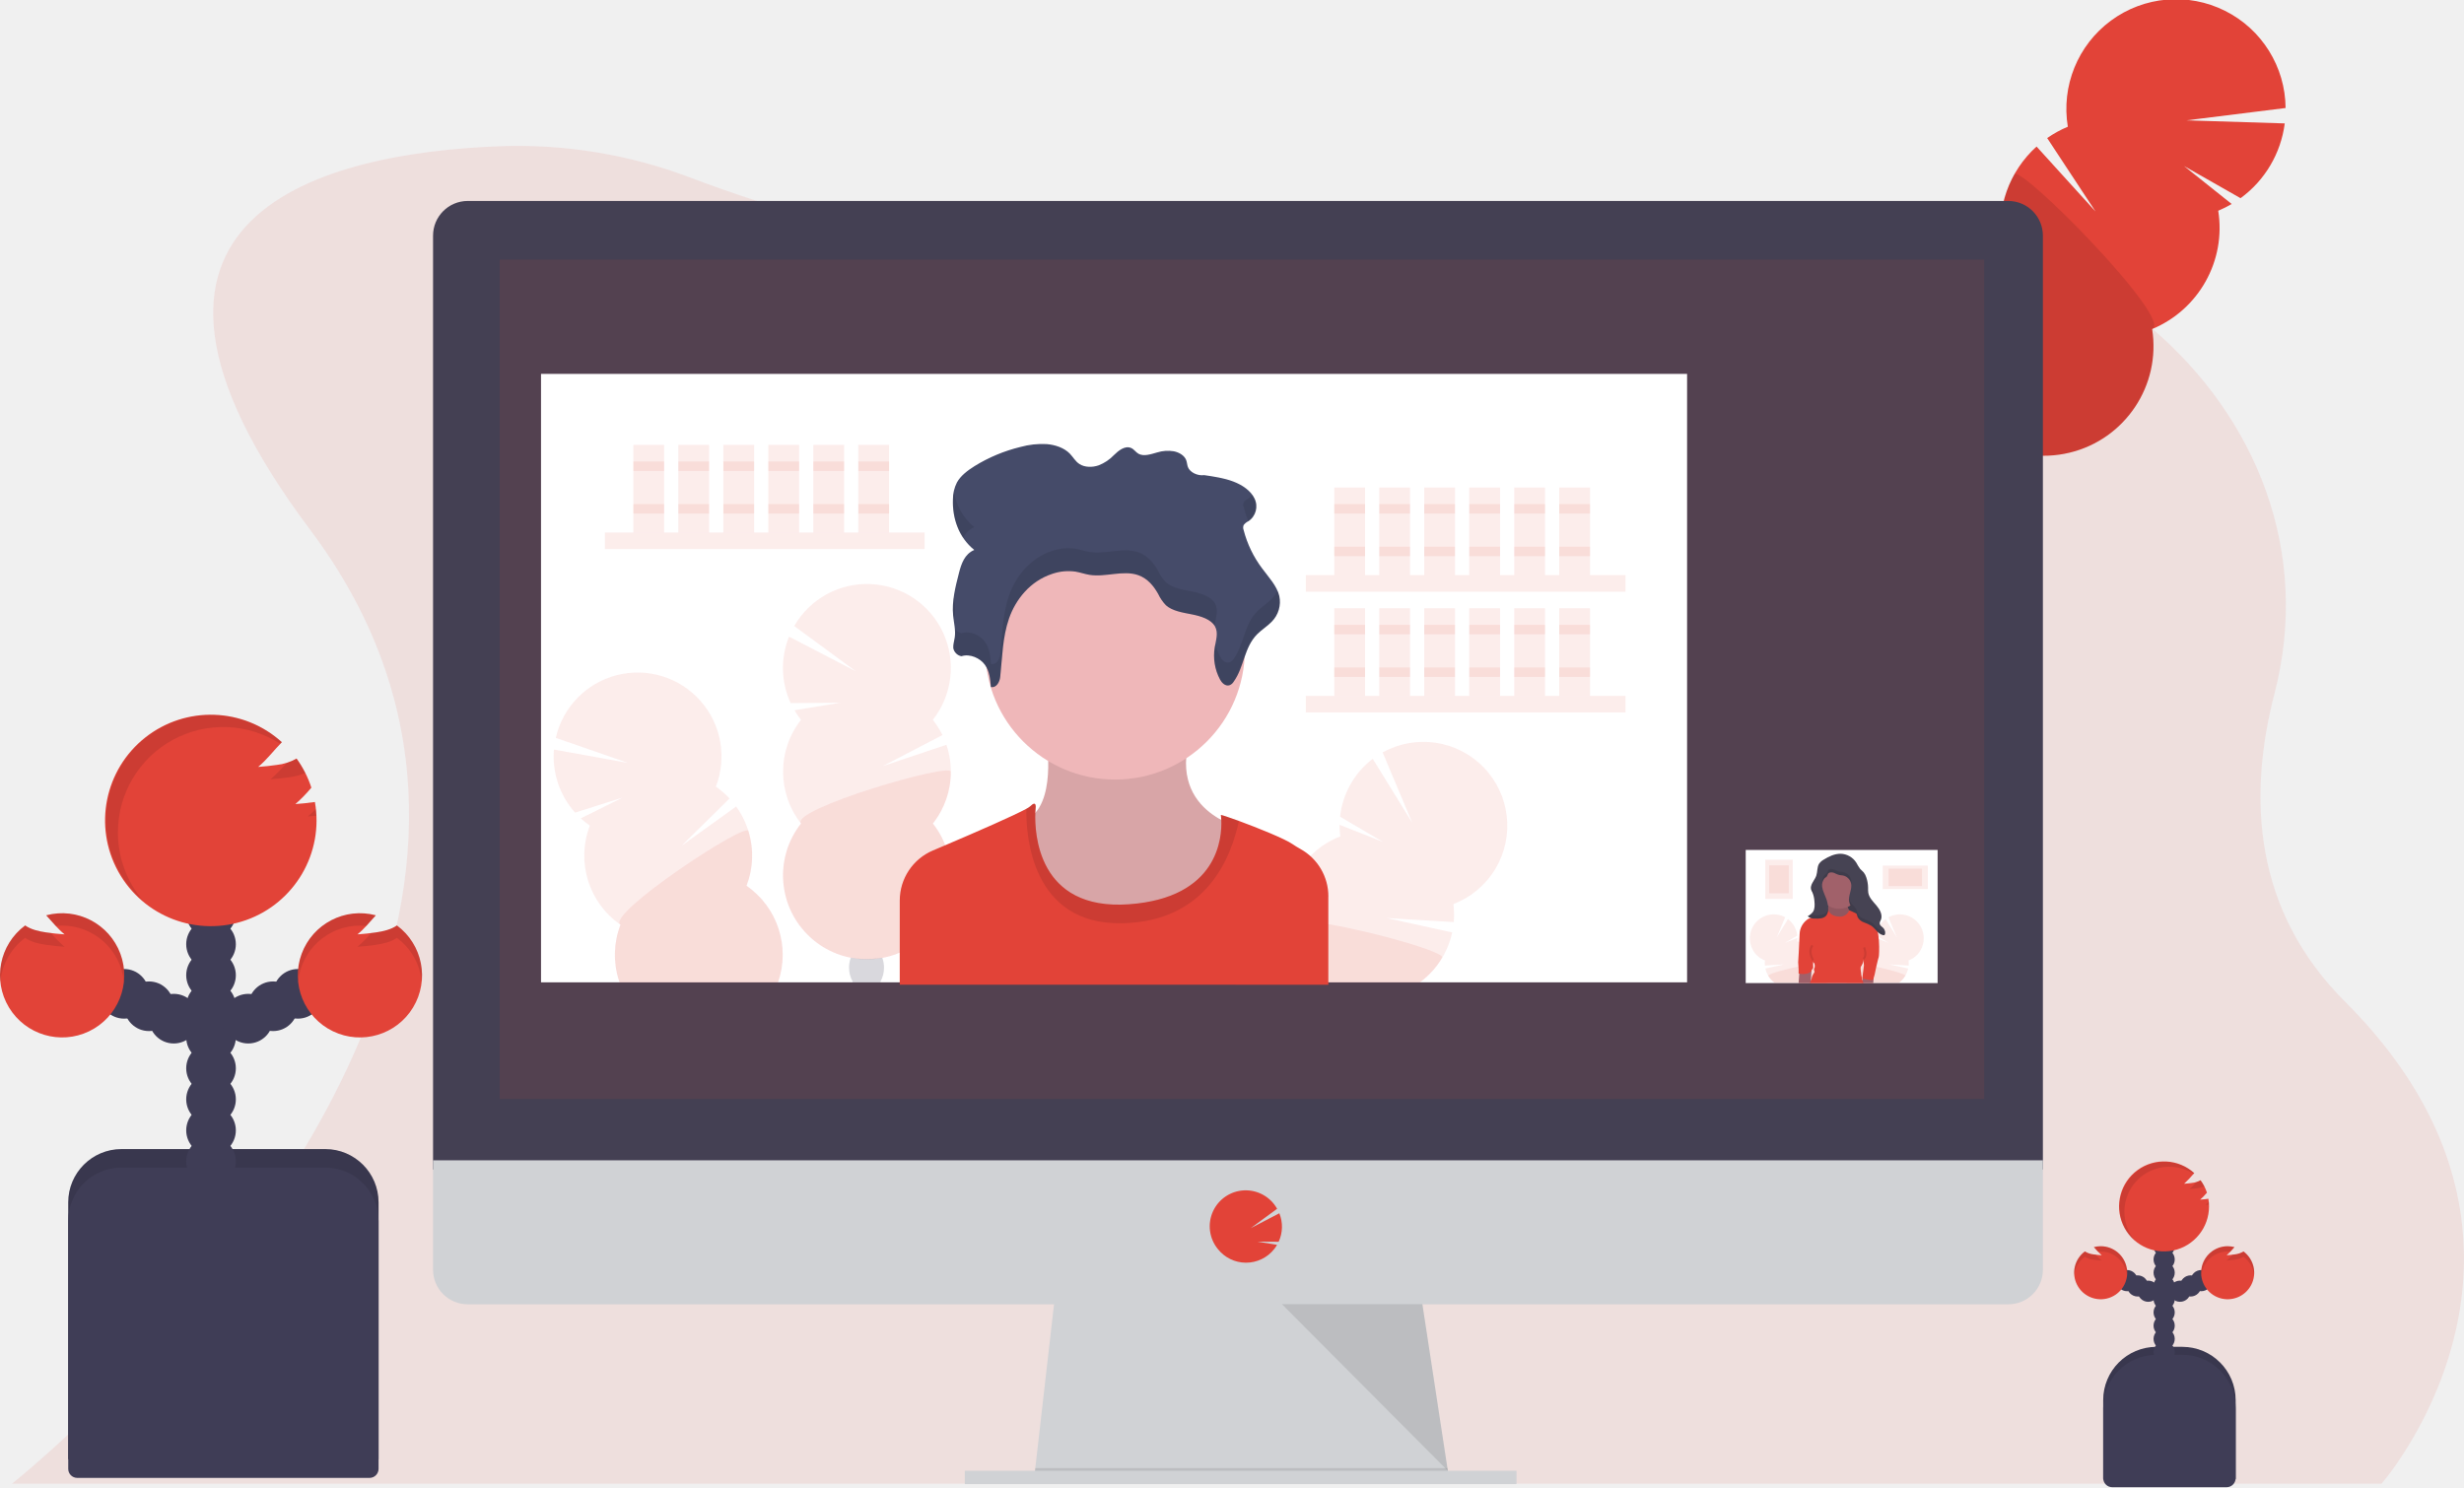
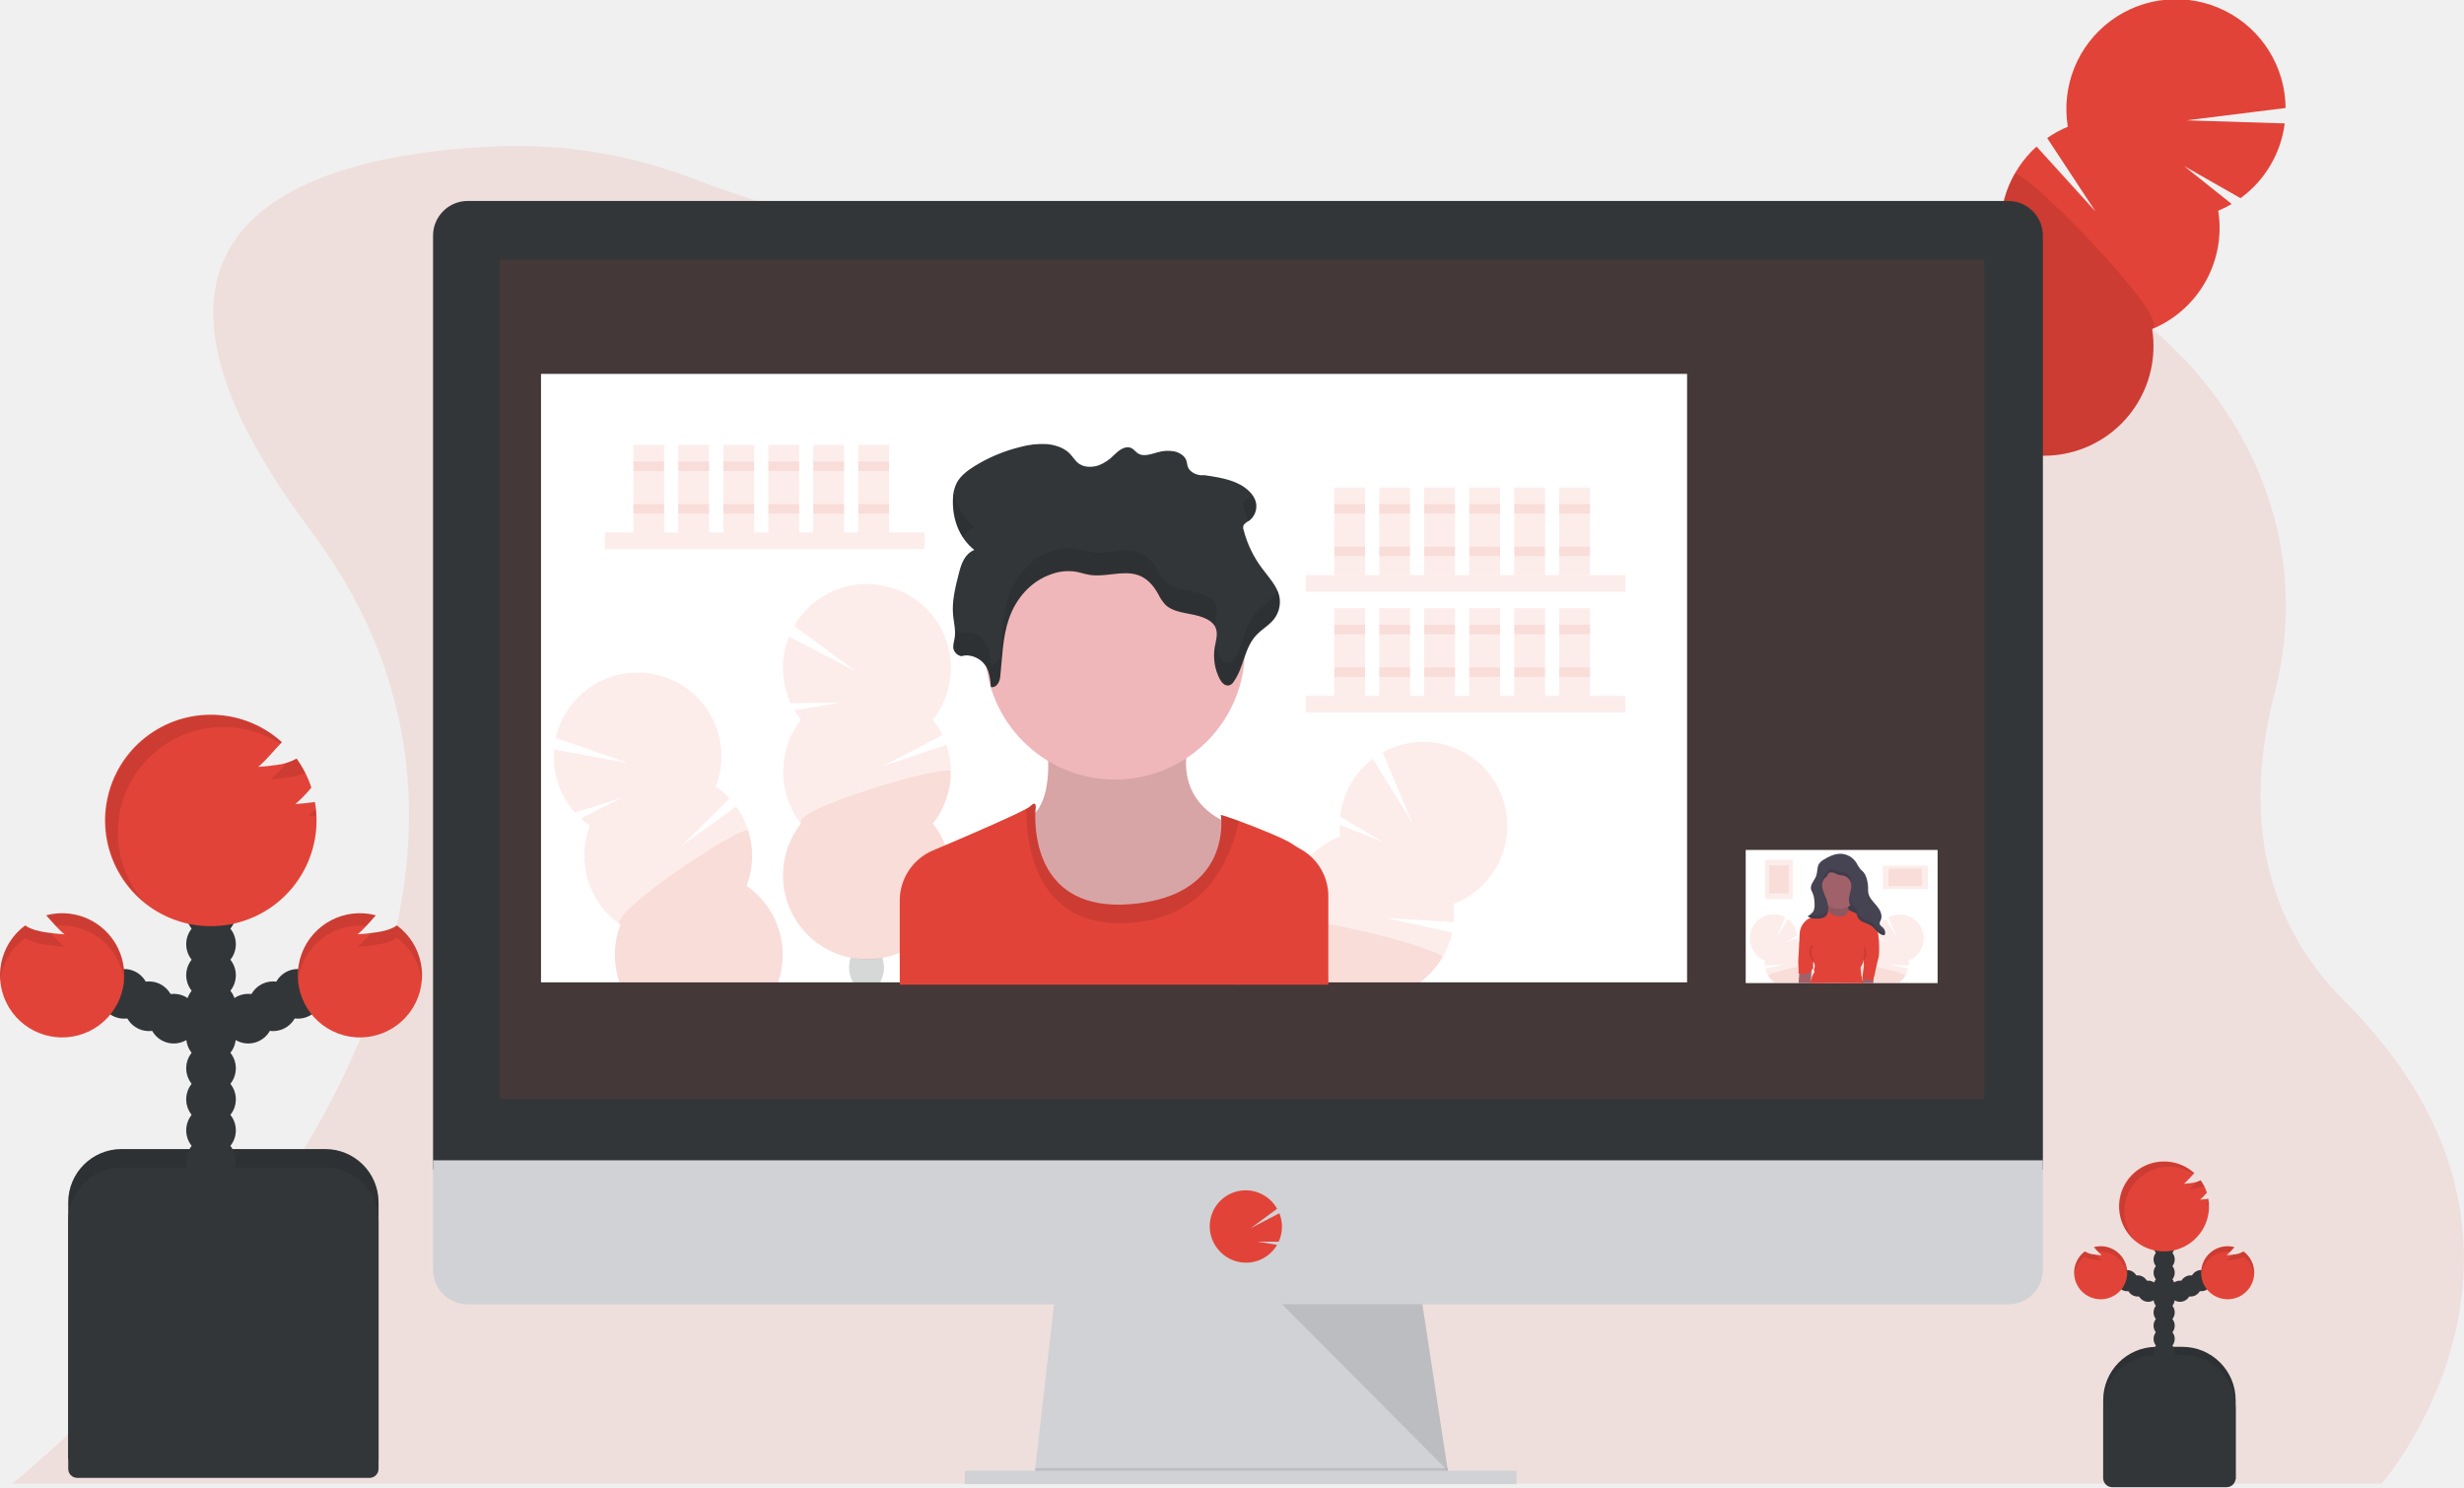
<svg xmlns="http://www.w3.org/2000/svg" id="b1cf8e01-ecef-48bb-a26b-dd36e04e5d88" data-name="Layer 1" width="1155.6" height="697.61" viewBox="0 0 1155.6 697.61">
  <path d="M1165.61,751.83a189.09,189.09,0,0,1-16.41,31.52,136.38,136.38,0,0,1-9.94,13.66l-.11.13H27.8L28,797c1-.78,6.87-5.53,16-13.66,6.55-5.84,14.77-13.42,24-22.54,75.49-74.25,220.5-250,99.73-411-112.27-149.67,8.61-176.84,88.35-180a228.25,228.25,0,0,1,89.87,14.69c36.83,14,104.16,35.47,191.88,45.3q4.32.49,8.72.94a840.2,840.2,0,0,0,139.78,2.53h0c1.37-.07,2.75-.17,4.14-.27a831.75,831.75,0,0,0,136.72-21.16c2.91-.71,5.78-1.38,8.64-2,149.63-34.62,287.57,83.37,253.09,216.72-12.76,49.31-9.52,101.89,33,144.41C1191.47,640.4,1183,708.76,1165.61,751.83Z" transform="translate(-22.2 -101.19)" fill="#e24338" opacity="0.1" />
-   <ellipse cx="919.83" cy="372.94" rx="14.05" ry="10.73" transform="translate(123.26 892.65) rotate(-60.79)" fill="#3f3d56" />
-   <ellipse cx="928.21" cy="357.95" rx="14.05" ry="10.73" transform="translate(140.63 892.29) rotate(-60.79)" fill="#3f3d56" />
-   <ellipse cx="936.59" cy="342.97" rx="14.05" ry="10.73" transform="translate(158 891.93) rotate(-60.79)" fill="#3f3d56" />
-   <ellipse cx="944.97" cy="327.98" rx="14.05" ry="10.73" transform="translate(175.37 891.56) rotate(-60.79)" fill="#3f3d56" />
-   <ellipse cx="953.34" cy="312.99" rx="14.05" ry="10.73" transform="translate(192.74 891.2) rotate(-60.79)" fill="#3f3d56" />
-   <ellipse cx="961.72" cy="298" rx="14.05" ry="10.73" transform="translate(210.12 890.84) rotate(-60.79)" fill="#3f3d56" />
-   <ellipse cx="970.1" cy="283.02" rx="14.05" ry="10.73" transform="translate(227.49 890.48) rotate(-60.79)" fill="#3f3d56" />
+   <ellipse cx="919.83" cy="372.94" rx="14.05" ry="10.73" transform="translate(123.26 892.65) rotate(-60.79)" fill="#333638" />
+   <ellipse cx="928.21" cy="357.95" rx="14.05" ry="10.73" transform="translate(140.63 892.29) rotate(-60.79)" fill="#333638" />
+   <ellipse cx="936.59" cy="342.97" rx="14.05" ry="10.73" transform="translate(158 891.93) rotate(-60.79)" fill="#333638" />
+   <ellipse cx="944.97" cy="327.98" rx="14.05" ry="10.73" transform="translate(175.37 891.56) rotate(-60.79)" fill="#333638" />
+   <ellipse cx="953.34" cy="312.99" rx="14.05" ry="10.73" transform="translate(192.74 891.2) rotate(-60.79)" fill="#333638" />
+   <ellipse cx="961.72" cy="298" rx="14.05" ry="10.73" transform="translate(210.12 890.84) rotate(-60.79)" fill="#333638" />
+   <ellipse cx="970.1" cy="283.02" rx="14.05" ry="10.73" transform="translate(227.49 890.48) rotate(-60.79)" fill="#333638" />
  <path d="M1062.5,200.06a52.4,52.4,0,0,0,6.36-3.18l-22.35-17.81L1073,194.15a51.51,51.51,0,0,0,20.73-35.07l-46.07-1.44,46.47-5.79A51.41,51.41,0,1,0,992,160.63a51.66,51.66,0,0,0-9.69,5.32L1005,200.41l-27.67-30.48A51.42,51.42,0,0,0,961,216.11a51.4,51.4,0,1,0,70.54,39.43,51.39,51.39,0,0,0,31-55.48Z" transform="translate(-22.2 -101.19)" fill="#e24338" />
  <path d="M966.86,183A51.27,51.27,0,0,0,961,216.11a51.4,51.4,0,1,0,70.54,39.43C1041.77,251.27,969.68,178,966.86,183Z" transform="translate(-22.2 -101.19)" opacity="0.1" />
-   <path d="M1011.39,631.77h12.11a25,25,0,0,1,25,25v37.11a0,0,0,0,1,0,0H986.39a0,0,0,0,1,0,0V656.77A25,25,0,0,1,1011.39,631.77Z" fill="#3f3d56" />
+   <path d="M1011.39,631.77h12.11a25,25,0,0,1,25,25v37.11a0,0,0,0,1,0,0H986.39a0,0,0,0,1,0,0V656.77A25,25,0,0,1,1011.39,631.77Z" fill="#333638" />
  <path d="M1011.39,631.77h12.11a25,25,0,0,1,25,25v37.11a0,0,0,0,1,0,0H986.39a0,0,0,0,1,0,0V656.77A25,25,0,0,1,1011.39,631.77Z" opacity="0.1" />
-   <circle cx="1014.97" cy="640.47" r="4.97" fill="#3f3d56" />
-   <circle cx="1014.97" cy="634.26" r="4.97" fill="#3f3d56" />
-   <circle cx="1014.97" cy="628.04" r="4.97" fill="#3f3d56" />
-   <circle cx="1014.97" cy="621.83" r="4.97" fill="#3f3d56" />
-   <circle cx="1014.97" cy="615.62" r="4.97" fill="#3f3d56" />
-   <circle cx="1014.97" cy="609.41" r="4.97" fill="#3f3d56" />
-   <circle cx="1014.97" cy="603.2" r="4.97" fill="#3f3d56" />
-   <circle cx="1022.42" cy="605.68" r="4.97" fill="#3f3d56" />
-   <circle cx="1027.39" cy="603.2" r="4.97" fill="#3f3d56" />
-   <circle cx="1032.36" cy="600.71" r="4.97" fill="#3f3d56" />
-   <circle cx="1014.97" cy="596.99" r="4.97" fill="#3f3d56" />
-   <circle cx="1014.97" cy="590.78" r="4.97" fill="#3f3d56" />
-   <circle cx="1014.97" cy="584.56" r="4.97" fill="#3f3d56" />
-   <circle cx="1014.97" cy="578.35" r="4.97" fill="#3f3d56" />
+   <circle cx="1014.97" cy="640.47" r="4.97" fill="#333638" />
+   <circle cx="1014.97" cy="634.26" r="4.97" fill="#333638" />
+   <circle cx="1014.97" cy="628.04" r="4.97" fill="#333638" />
+   <circle cx="1014.97" cy="621.83" r="4.97" fill="#333638" />
+   <circle cx="1014.97" cy="615.62" r="4.97" fill="#333638" />
+   <circle cx="1014.97" cy="609.41" r="4.97" fill="#333638" />
+   <circle cx="1014.97" cy="603.2" r="4.97" fill="#333638" />
+   <circle cx="1022.42" cy="605.68" r="4.97" fill="#333638" />
+   <circle cx="1027.39" cy="603.2" r="4.97" fill="#333638" />
+   <circle cx="1032.36" cy="600.71" r="4.97" fill="#333638" />
+   <circle cx="1014.97" cy="596.99" r="4.97" fill="#333638" />
+   <circle cx="1014.97" cy="590.78" r="4.97" fill="#333638" />
+   <circle cx="1014.97" cy="584.56" r="4.97" fill="#333638" />
+   <circle cx="1014.97" cy="578.35" r="4.97" fill="#333638" />
  <path d="M1057.77,663.52q-1.85.27-3.72.39a28.56,28.56,0,0,0,3.2-3.28,21,21,0,0,0-3-5.83,10.34,10.34,0,0,1-4,1.27c-1.23.18-2.47.31-3.71.39a66.41,66.41,0,0,0,4.75-5,21.1,21.1,0,1,0,6.93,15.61,20.68,20.68,0,0,0-.32-3.63Z" transform="translate(-22.2 -101.19)" fill="#e24338" />
  <path d="M1074.37,688.21a9.78,9.78,0,0,1-4.18,1.4c-1.23.18-2.47.31-3.71.39a36.4,36.4,0,0,0,3.68-3.82,12.83,12.83,0,0,0-3.18-.42,12.44,12.44,0,1,0,7.39,2.45Z" transform="translate(-22.2 -101.19)" fill="#e24338" />
-   <circle cx="1007.51" cy="605.68" r="4.97" fill="#3f3d56" />
-   <circle cx="1002.54" cy="603.2" r="4.97" fill="#3f3d56" />
-   <circle cx="997.58" cy="600.71" r="4.97" fill="#3f3d56" />
+   <circle cx="1007.51" cy="605.68" r="4.97" fill="#333638" />
+   <circle cx="1002.54" cy="603.2" r="4.97" fill="#333638" />
+   <circle cx="997.58" cy="600.71" r="4.97" fill="#333638" />
  <path d="M1000,688.21a9.78,9.78,0,0,0,4.18,1.4c1.23.18,2.47.31,3.71.39a36.4,36.4,0,0,1-3.68-3.82,12.83,12.83,0,0,1,3.18-.42,12.44,12.44,0,1,1-7.39,2.45Z" transform="translate(-22.2 -101.19)" fill="#e24338" />
-   <path d="M1011.39,635.5h12.11a25,25,0,0,1,25,25v32.87a4.24,4.24,0,0,1-4.24,4.24H990.63a4.24,4.24,0,0,1-4.24-4.24V660.5A25,25,0,0,1,1011.39,635.5Z" fill="#3f3d56" />
+   <path d="M1011.39,635.5h12.11a25,25,0,0,1,25,25v32.87a4.24,4.24,0,0,1-4.24,4.24H990.63a4.24,4.24,0,0,1-4.24-4.24V660.5A25,25,0,0,1,1011.39,635.5Z" fill="#333638" />
  <g opacity="0.1">
    <path d="M1058.15,664.88a16.19,16.19,0,0,1-1.61,1.52c.57,0,1.14-.09,1.7-.15C1058.22,665.79,1058.2,665.33,1058.15,664.88Z" transform="translate(-22.2 -101.19)" />
    <path d="M1049.09,658.94c1.24-.08,2.48-.21,3.71-.39a11.64,11.64,0,0,0,3.23-.88,22.6,22.6,0,0,0-1.74-2.87,7.52,7.52,0,0,1-2,.85A29.59,29.59,0,0,1,1049.09,658.94Z" transform="translate(-22.2 -101.19)" />
    <path d="M1018.53,669.61a21.08,21.08,0,0,1,32.5-17.76l.32-.34a21.1,21.1,0,1,0-27.82,31.73A21,21,0,0,1,1018.53,669.61Z" transform="translate(-22.2 -101.19)" />
  </g>
  <g opacity="0.1">
    <path d="M1066.48,692.49c1.24-.09,2.48-.22,3.71-.4a9.77,9.77,0,0,0,4.18-1.39,12.39,12.39,0,0,1,5,8.8,11.55,11.55,0,0,0,.07-1.32,12.39,12.39,0,0,0-5-10,9.78,9.78,0,0,1-4.18,1.4l-1,.12A24.61,24.61,0,0,1,1066.48,692.49Z" transform="translate(-22.2 -101.19)" />
    <path d="M1067,688.24c.42,0,.83,0,1.24.09.65-.69,1.29-1.43,1.94-2.15a12.83,12.83,0,0,0-3.18-.42,12.42,12.42,0,0,0-12.42,12.42c0,.42,0,.84.06,1.24A12.43,12.43,0,0,1,1067,688.24Z" transform="translate(-22.2 -101.19)" />
  </g>
  <g opacity="0.1">
    <path d="M1007.85,692.49c-1.24-.09-2.48-.22-3.71-.4a9.77,9.77,0,0,1-4.18-1.39,12.39,12.39,0,0,0-5,8.8,11.55,11.55,0,0,1-.07-1.32,12.39,12.39,0,0,1,5-10,9.78,9.78,0,0,0,4.18,1.4l1,.12A25.5,25.5,0,0,0,1007.85,692.49Z" transform="translate(-22.2 -101.19)" />
    <path d="M1007.35,688.24c-.42,0-.83,0-1.24.09-.65-.69-1.29-1.43-1.94-2.15a12.83,12.83,0,0,1,3.18-.42,12.42,12.42,0,0,1,12.42,12.42c0,.42,0,.84-.06,1.24A12.43,12.43,0,0,0,1007.35,688.24Z" transform="translate(-22.2 -101.19)" />
  </g>
-   <path d="M57,539h95.54a25,25,0,0,1,25,25V684.49a0,0,0,0,1,0,0H32a0,0,0,0,1,0,0V564a25,25,0,0,1,25-25Z" fill="#3f3d56" />
+   <path d="M57,539h95.54a25,25,0,0,1,25,25V684.49a0,0,0,0,1,0,0H32a0,0,0,0,1,0,0V564a25,25,0,0,1,25-25Z" fill="#333638" />
  <path d="M57,539h95.54a25,25,0,0,1,25,25V684.49a0,0,0,0,1,0,0H32a0,0,0,0,1,0,0V564a25,25,0,0,1,25-25Z" opacity="0.1" />
-   <circle cx="98.97" cy="559.33" r="11.64" fill="#3f3d56" />
-   <circle cx="98.97" cy="544.78" r="11.64" fill="#3f3d56" />
-   <circle cx="98.97" cy="530.22" r="11.64" fill="#3f3d56" />
-   <circle cx="98.97" cy="515.67" r="11.64" fill="#3f3d56" />
-   <circle cx="98.97" cy="501.11" r="11.64" fill="#3f3d56" />
-   <circle cx="98.97" cy="486.56" r="11.64" fill="#3f3d56" />
-   <circle cx="98.97" cy="472.01" r="11.64" fill="#3f3d56" />
-   <circle cx="116.43" cy="477.83" r="11.64" fill="#3f3d56" />
-   <circle cx="128.07" cy="472.01" r="11.64" fill="#3f3d56" />
-   <circle cx="139.72" cy="466.18" r="11.64" fill="#3f3d56" />
-   <circle cx="98.97" cy="457.45" r="11.64" fill="#3f3d56" />
-   <circle cx="98.97" cy="442.9" r="11.64" fill="#3f3d56" />
-   <circle cx="98.97" cy="428.34" r="11.64" fill="#3f3d56" />
-   <circle cx="98.97" cy="413.79" r="11.64" fill="#3f3d56" />
+   <circle cx="98.97" cy="559.33" r="11.64" fill="#333638" />
+   <circle cx="98.97" cy="544.78" r="11.64" fill="#333638" />
+   <circle cx="98.97" cy="530.22" r="11.64" fill="#333638" />
+   <circle cx="98.97" cy="515.67" r="11.64" fill="#333638" />
+   <circle cx="98.97" cy="501.11" r="11.64" fill="#333638" />
+   <circle cx="98.97" cy="486.56" r="11.64" fill="#333638" />
+   <circle cx="98.97" cy="472.01" r="11.64" fill="#333638" />
+   <circle cx="116.43" cy="477.83" r="11.64" fill="#333638" />
+   <circle cx="128.07" cy="472.01" r="11.64" fill="#333638" />
+   <circle cx="139.72" cy="466.18" r="11.64" fill="#333638" />
+   <circle cx="98.97" cy="457.45" r="11.64" fill="#333638" />
+   <circle cx="98.97" cy="442.9" r="11.64" fill="#333638" />
+   <circle cx="98.97" cy="428.34" r="11.64" fill="#333638" />
+   <circle cx="98.97" cy="413.79" r="11.64" fill="#333638" />
  <path d="M169.44,477.43q-4.33.63-8.7.92a67.77,67.77,0,0,0,7.49-7.69A49.35,49.35,0,0,0,161.29,457a23.74,23.74,0,0,1-9.32,3c-2.88.42-5.79.73-8.7.93,3.83-3.1,7.38-7.79,11.13-11.6a49.59,49.59,0,1,0,15.49,28.06Z" transform="translate(-22.2 -101.19)" fill="#e24338" />
  <path d="M208.34,535.29c-2.74,1.93-6.38,2.76-9.79,3.26-2.89.43-5.79.73-8.7.93,3-2.41,5.76-5.77,8.62-8.94a29.13,29.13,0,1,0,9.87,4.75Z" transform="translate(-22.2 -101.19)" fill="#e24338" />
-   <circle cx="81.5" cy="477.83" r="11.64" fill="#3f3d56" />
-   <circle cx="69.86" cy="472.01" r="11.64" fill="#3f3d56" />
-   <circle cx="58.22" cy="466.18" r="11.64" fill="#3f3d56" />
+   <circle cx="81.5" cy="477.83" r="11.64" fill="#333638" />
+   <circle cx="69.86" cy="472.01" r="11.64" fill="#333638" />
+   <circle cx="58.22" cy="466.18" r="11.64" fill="#333638" />
  <path d="M34,535.29c2.74,1.93,6.38,2.76,9.8,3.26,2.88.43,5.78.73,8.69.93-3-2.41-5.76-5.77-8.62-8.94A29.13,29.13,0,1,1,34,535.29Z" transform="translate(-22.2 -101.19)" fill="#e24338" />
-   <path d="M57,547.69h95.54a25,25,0,0,1,25,25V689a4.24,4.24,0,0,1-4.24,4.24H36.26A4.24,4.24,0,0,1,32,689V572.69a25,25,0,0,1,25-25Z" fill="#3f3d56" />
+   <path d="M57,547.69h95.54a25,25,0,0,1,25,25V689a4.24,4.24,0,0,1-4.24,4.24H36.26A4.24,4.24,0,0,1,32,689V572.69a25,25,0,0,1,25-25Z" fill="#333638" />
  <g opacity="0.1">
    <path d="M170.32,480.61a37.62,37.62,0,0,1-3.76,3.56c1.33-.09,2.67-.21,4-.34C170.51,482.75,170.44,481.67,170.32,480.61Z" transform="translate(-22.2 -101.19)" />
    <path d="M149.1,466.71c2.91-.2,5.81-.5,8.69-.93a27.71,27.71,0,0,0,7.58-2,50.55,50.55,0,0,0-4.08-6.74,17.18,17.18,0,0,1-4.66,2A69.21,69.21,0,0,1,149.1,466.71Z" transform="translate(-22.2 -101.19)" />
    <path d="M77.5,491.7a49.39,49.39,0,0,1,76.15-41.61c.25-.26.5-.55.75-.8a49.44,49.44,0,1,0-65.17,74.35A49.21,49.21,0,0,1,77.5,491.7Z" transform="translate(-22.2 -101.19)" />
  </g>
  <g opacity="0.1">
    <path d="M189.85,545.3q4.36-.28,8.7-.93c3.41-.49,7-1.32,9.79-3.26A29.06,29.06,0,0,1,220,561.72c.1-1,.16-2,.16-3.07a29,29,0,0,0-11.79-23.36c-2.74,1.93-6.38,2.76-9.79,3.26-.77.11-1.53.2-2.29.29A57.62,57.62,0,0,1,189.85,545.3Z" transform="translate(-22.2 -101.19)" />
    <path d="M191,535.36a28.06,28.06,0,0,1,2.92.2c1.52-1.62,3-3.34,4.53-5a29,29,0,0,0-36.55,28.11c0,1,.05,2,.14,2.91A29.11,29.11,0,0,1,191,535.36Z" transform="translate(-22.2 -101.19)" />
  </g>
  <g opacity="0.1">
    <path d="M52.48,545.3q-4.36-.28-8.69-.93c-3.42-.49-7.06-1.32-9.8-3.26a29.06,29.06,0,0,0-11.63,20.61c-.1-1-.16-2-.16-3.07A29,29,0,0,1,34,535.29c2.74,1.93,6.38,2.76,9.8,3.26.76.11,1.52.2,2.28.29A58.48,58.48,0,0,0,52.48,545.3Z" transform="translate(-22.2 -101.19)" />
    <path d="M51.31,535.36a28.06,28.06,0,0,0-2.92.2c-1.52-1.62-3-3.34-4.53-5a29,29,0,0,1,36.55,28.11c0,1,0,2-.14,2.91A29.11,29.11,0,0,0,51.31,535.36Z" transform="translate(-22.2 -101.19)" />
  </g>
  <polygon points="679.98 696.14 484.98 693.64 485.55 688.64 494.98 606.14 666.23 606.14 678.83 688.64 679.79 694.89 679.98 696.14" fill="#d0d2d5" />
  <polygon points="679.79 694.89 582.48 694.89 484.98 693.64 485.55 688.64 678.83 688.64 679.79 694.89" opacity="0.1" />
  <rect x="452.48" y="689.89" width="258.75" height="6.25" fill="#d0d2d5" />
-   <path d="M980.3,211.81a16.28,16.28,0,0,0-16.19-16.36H241.5a16.28,16.28,0,0,0-16.2,16.36v438h755Z" transform="translate(-22.2 -101.19)" fill="#444053" />
+   <path d="M980.3,211.81a16.28,16.28,0,0,0-16.19-16.36H241.5a16.28,16.28,0,0,0-16.2,16.36v438h755Z" transform="translate(-22.2 -101.19)" fill="#333638" />
  <path d="M225.3,645.45v51.31A16.19,16.19,0,0,0,241.5,713H964.11a16.19,16.19,0,0,0,16.19-16.19V645.45Z" transform="translate(-22.2 -101.19)" fill="#d0d2d5" />
  <rect x="234.35" y="121.76" width="696.25" height="393.75" fill="#e24338" opacity="0.1" />
  <path d="M606.55,693.49a16.89,16.89,0,0,0,13.28-6.44v0a18.18,18.18,0,0,0,1.31-1.93l-9.26-1.52,10,.07a16.83,16.83,0,0,0,.32-13.37l-13.43,7,12.39-9.1A16.87,16.87,0,1,0,593.29,687v0A16.87,16.87,0,0,0,606.55,693.49Z" transform="translate(-22.2 -101.19)" fill="#e24338" />
  <polygon points="601.23 611.76 679.02 689.89 667.09 611.76 601.23 611.76" opacity="0.1" />
  <rect x="253.73" y="175.38" width="537.5" height="285.41" fill="#fff" />
  <rect x="283.71" y="249.78" width="149.92" height="7.77" fill="#e24338" opacity="0.1" />
  <rect x="297.04" y="208.69" width="14.44" height="41.09" fill="#e24338" opacity="0.1" />
  <rect x="318.14" y="208.69" width="14.44" height="41.09" fill="#e24338" opacity="0.1" />
  <rect x="339.24" y="208.69" width="14.44" height="41.09" fill="#e24338" opacity="0.1" />
  <rect x="360.34" y="208.69" width="14.44" height="41.09" fill="#e24338" opacity="0.1" />
  <rect x="381.44" y="208.69" width="14.44" height="41.09" fill="#e24338" opacity="0.1" />
  <rect x="402.54" y="208.69" width="14.44" height="41.09" fill="#e24338" opacity="0.1" />
  <rect x="297.04" y="216.47" width="14.44" height="4.44" fill="#e24338" opacity="0.1" />
  <rect x="318.14" y="216.47" width="14.44" height="4.44" fill="#e24338" opacity="0.1" />
  <rect x="339.24" y="216.47" width="14.44" height="4.44" fill="#e24338" opacity="0.1" />
  <rect x="360.34" y="216.47" width="14.44" height="4.44" fill="#e24338" opacity="0.1" />
  <rect x="381.44" y="216.47" width="14.44" height="4.44" fill="#e24338" opacity="0.1" />
  <rect x="402.54" y="216.47" width="14.44" height="4.44" fill="#e24338" opacity="0.1" />
  <rect x="297.04" y="236.46" width="14.44" height="4.44" fill="#e24338" opacity="0.1" />
  <rect x="318.14" y="236.46" width="14.44" height="4.44" fill="#e24338" opacity="0.1" />
  <rect x="339.24" y="236.46" width="14.44" height="4.44" fill="#e24338" opacity="0.1" />
  <rect x="360.34" y="236.46" width="14.44" height="4.44" fill="#e24338" opacity="0.1" />
  <rect x="381.44" y="236.46" width="14.44" height="4.44" fill="#e24338" opacity="0.1" />
  <rect x="402.54" y="236.46" width="14.44" height="4.44" fill="#e24338" opacity="0.1" />
  <rect x="612.43" y="269.77" width="149.92" height="7.77" fill="#e24338" opacity="0.1" />
  <rect x="625.76" y="228.68" width="14.44" height="41.09" fill="#e24338" opacity="0.1" />
  <rect x="646.86" y="228.68" width="14.44" height="41.09" fill="#e24338" opacity="0.1" />
  <rect x="667.96" y="228.68" width="14.44" height="41.09" fill="#e24338" opacity="0.1" />
  <rect x="689.06" y="228.68" width="14.44" height="41.09" fill="#e24338" opacity="0.1" />
  <rect x="710.16" y="228.68" width="14.44" height="41.09" fill="#e24338" opacity="0.1" />
  <rect x="731.26" y="228.68" width="14.44" height="41.09" fill="#e24338" opacity="0.1" />
  <rect x="625.76" y="236.46" width="14.44" height="4.44" fill="#e24338" opacity="0.1" />
  <rect x="646.86" y="236.46" width="14.44" height="4.44" fill="#e24338" opacity="0.1" />
  <rect x="667.96" y="236.46" width="14.44" height="4.44" fill="#e24338" opacity="0.1" />
  <rect x="689.06" y="236.46" width="14.44" height="4.44" fill="#e24338" opacity="0.1" />
  <rect x="710.16" y="236.46" width="14.44" height="4.44" fill="#e24338" opacity="0.1" />
  <rect x="731.26" y="236.46" width="14.44" height="4.44" fill="#e24338" opacity="0.1" />
  <rect x="625.76" y="256.45" width="14.44" height="4.44" fill="#e24338" opacity="0.1" />
  <rect x="646.86" y="256.45" width="14.44" height="4.44" fill="#e24338" opacity="0.1" />
  <rect x="667.96" y="256.45" width="14.44" height="4.44" fill="#e24338" opacity="0.1" />
  <rect x="689.06" y="256.45" width="14.44" height="4.44" fill="#e24338" opacity="0.1" />
  <rect x="710.16" y="256.45" width="14.44" height="4.44" fill="#e24338" opacity="0.1" />
  <rect x="731.26" y="256.45" width="14.44" height="4.44" fill="#e24338" opacity="0.1" />
  <rect x="612.43" y="326.41" width="149.92" height="7.77" fill="#e24338" opacity="0.1" />
  <rect x="625.76" y="285.32" width="14.44" height="41.09" fill="#e24338" opacity="0.1" />
  <rect x="646.86" y="285.32" width="14.44" height="41.09" fill="#e24338" opacity="0.1" />
  <rect x="667.96" y="285.32" width="14.44" height="41.09" fill="#e24338" opacity="0.1" />
  <rect x="689.06" y="285.32" width="14.44" height="41.09" fill="#e24338" opacity="0.1" />
  <rect x="710.16" y="285.32" width="14.44" height="41.09" fill="#e24338" opacity="0.1" />
  <rect x="731.26" y="285.32" width="14.44" height="41.09" fill="#e24338" opacity="0.1" />
  <rect x="625.76" y="293.09" width="14.44" height="4.44" fill="#e24338" opacity="0.1" />
  <rect x="646.86" y="293.09" width="14.44" height="4.44" fill="#e24338" opacity="0.1" />
  <rect x="667.96" y="293.09" width="14.44" height="4.44" fill="#e24338" opacity="0.1" />
  <rect x="689.06" y="293.09" width="14.44" height="4.44" fill="#e24338" opacity="0.1" />
  <rect x="710.16" y="293.09" width="14.44" height="4.44" fill="#e24338" opacity="0.1" />
  <rect x="731.26" y="293.09" width="14.44" height="4.44" fill="#e24338" opacity="0.1" />
  <rect x="625.76" y="313.08" width="14.44" height="4.44" fill="#e24338" opacity="0.1" />
  <rect x="646.86" y="313.08" width="14.44" height="4.44" fill="#e24338" opacity="0.1" />
  <rect x="667.96" y="313.08" width="14.44" height="4.44" fill="#e24338" opacity="0.1" />
  <rect x="689.06" y="313.08" width="14.44" height="4.44" fill="#e24338" opacity="0.1" />
  <rect x="710.16" y="313.08" width="14.44" height="4.44" fill="#e24338" opacity="0.1" />
  <rect x="731.26" y="313.08" width="14.44" height="4.44" fill="#e24338" opacity="0.1" />
  <path d="M397.86,438.85a39.57,39.57,0,0,1-3.06-4.5l21.59-3.54L393,431a39.43,39.43,0,0,1-.75-31.18l31.32,16.25-28.88-21.23a39.35,39.35,0,1,1,65,44A39.33,39.33,0,0,1,464.2,446l-28,14.55,29.87-10a39.33,39.33,0,0,1-6.34,36.94,39.35,39.35,0,1,1-61.85,0,39.35,39.35,0,0,1,0-48.65Z" transform="translate(-22.2 -101.19)" fill="#e24338" opacity="0.1" />
  <path d="M468.13,463.18a39.18,39.18,0,0,1-8.42,24.32,39.35,39.35,0,1,1-61.85,0C392.59,480.81,468.13,458.76,468.13,463.18Z" transform="translate(-22.2 -101.19)" fill="#e24338" opacity="0.1" />
-   <path d="M435.1,561.65c.07.11.12.22.19.33H421.93c.07-.11.12-.22.19-.33a13,13,0,0,1-1.72-6.58,13.55,13.55,0,0,1,.81-4.63s0,0,0,0c.74.12,1.66.25,2.72.36a46.86,46.86,0,0,0,9.32,0c.88-.09,1.81-.22,2.75-.36a.64.64,0,0,1,0,.07,13.34,13.34,0,0,1,.79,4.56A13,13,0,0,1,435.1,561.65Z" transform="translate(-22.2 -101.19)" fill="#3f3d56" opacity="0.2" />
+   <path d="M435.1,561.65c.07.11.12.22.19.33H421.93c.07-.11.12-.22.19-.33a13,13,0,0,1-1.72-6.58,13.55,13.55,0,0,1,.81-4.63s0,0,0,0c.74.12,1.66.25,2.72.36a46.86,46.86,0,0,0,9.32,0c.88-.09,1.81-.22,2.75-.36a.64.64,0,0,1,0,.07,13.34,13.34,0,0,1,.79,4.56A13,13,0,0,1,435.1,561.65Z" transform="translate(-22.2 -101.19)" fill="#333638" opacity="0.2" />
  <path d="M387.09,562h-74.3c-.17-.43-.32-.88-.45-1.32a39.11,39.11,0,0,1,.87-25.72,39.34,39.34,0,0,1-14.36-46.49,40.69,40.69,0,0,1-4.26-3.4l19.58-9.76-22.25,7.06A39.39,39.39,0,0,1,282,452.79l34.72,6.27L282.86,447.3a39.35,39.35,0,1,1,75.08,22.89,40.09,40.09,0,0,1,6.41,5.53L341.87,497.9l25.59-18.4a39.36,39.36,0,0,1,4.84,37.18A39.36,39.36,0,0,1,387.09,562Z" transform="translate(-22.2 -101.19)" fill="#e24338" opacity="0.1" />
  <path d="M387.09,562h-74.3c-.17-.43-.32-.88-.45-1.32a39.11,39.11,0,0,1,.87-25.72c-7-4.85,58.66-48.21,60-44a39.27,39.27,0,0,1-.87,25.73A39.36,39.36,0,0,1,387.09,562Z" transform="translate(-22.2 -101.19)" fill="#e24338" opacity="0.1" />
  <path d="M723.54,508.69a39.16,39.16,0,0,1-19.7,16.56,40.6,40.6,0,0,1,.17,8.47l-31.52-1.89,30.78,6.73A39.44,39.44,0,0,1,688.08,562h-42.9v1.11H601.51c.09-.38.18-.75.28-1.11a39.49,39.49,0,0,1,24-26.71,39.38,39.38,0,0,1,25-41.76,39.39,39.39,0,0,1-.33-5.43l20.35,8-20.12-11.82A39.44,39.44,0,0,1,666,457.14l18.54,30-13.89-33a39.34,39.34,0,0,1,52.88,54.58Z" transform="translate(-22.2 -101.19)" fill="#e24338" opacity="0.1" />
  <path d="M698.57,550.45A38.79,38.79,0,0,1,688.08,562h-42.9v1.11H601.51c.09-.38.18-.75.28-1.11a39.49,39.49,0,0,1,24-26.71c-.37-2.87,8.11-2.48,19.4-.58C667.26,538.41,700.07,547.94,698.57,550.45Z" transform="translate(-22.2 -101.19)" fill="#e24338" opacity="0.1" />
  <path d="M512.65,445.46S518,474.63,506,484.14s10.14,66.58,46.92,59.93,51.68-54.54,51.68-54.54-36.78-7.6-23.15-46.28Z" transform="translate(-22.2 -101.19)" fill="#efb7b9" />
  <path d="M512.65,445.46S518,474.63,506,484.14s10.14,66.58,46.92,59.93,51.68-54.54,51.68-54.54-36.78-7.6-23.15-46.28Z" transform="translate(-22.2 -101.19)" opacity="0.1" />
  <circle cx="522.95" cy="304.8" r="60.87" fill="#efb7b9" />
  <path d="M645.18,521.71v41.38h-201V523.6a25.51,25.51,0,0,1,15.56-23.48l5.77-2.45c14.58-6.21,32.29-13.92,38.08-17.13a9.53,9.53,0,0,0,1.78-1.15c3.17-3.17,2.54.95,2.54.95s-.09.78-.15,2.14c-.34,9.31,1,45.93,43.9,42.88,41.86-3,43.7-31.24,43.32-39.55a20.67,20.67,0,0,0-.2-2.3c0-.22,3.6,1,8.48,2.76,8.77,3.23,21.66,8.43,25.13,10.88,1.08.75,2.39,1.55,3.81,2.34a25.36,25.36,0,0,1,13,22.22Z" transform="translate(-22.2 -101.19)" fill="#e24338" />
  <path d="M603.25,486.27c-3.54,16.42-14.66,47.18-54.77,48-42.71.84-45.17-41.64-44.91-53.69a9.25,9.25,0,0,0,1.79-1.16c3.17-3.17,2.54.95,2.54.95s-5.39,48.51,43.75,45,43.12-41.85,43.12-41.85C594.77,483.29,598.37,484.47,603.25,486.27Z" transform="translate(-22.2 -101.19)" opacity="0.1" />
-   <path d="M473.1,409c4-1.3,8.77.9,11,4s2.54,6.85,2.81,10.44c2.65.56,4.14-2.44,4.38-4.69,1-9.21,1.05-18.59,4.14-27.47s9.84-17.48,20.22-20.9a23.36,23.36,0,0,1,11-1.05c2.19.37,4.26,1.13,6.45,1.49,7.57,1.25,15.82-2.34,22.93.16,4.45,1.57,7.32,5.2,9.36,8.84a19.29,19.29,0,0,0,3.64,5.29c3,2.7,7.76,3.41,12.08,4.26s9.06,2.31,10.91,5.65c1.67,3,.44,6.5-.12,9.78a23.88,23.88,0,0,0,2.47,15.1c.8,1.52,2.42,3.24,4.33,2.75a3.82,3.82,0,0,0,2.07-1.68c5-7,4.84-16.08,11.07-22.33,2.09-2.09,4.78-3.73,6.81-5.86a13.18,13.18,0,0,0,3.53-12c-1.12-4.81-5-8.82-8.07-13a51,51,0,0,1-8.65-17.95,3.2,3.2,0,0,1,0-2.34,6.27,6.27,0,0,1,2.21-1.81A8.36,8.36,0,0,0,610.54,335c-1.74-3.63-5.65-6.32-9.94-7.94s-9-2.31-13.66-3c-3.06.45-6.65-1.3-7.6-3.75-.42-1.09-.42-2.27-.85-3.36-.83-2.09-3.22-3.57-5.79-4.08a17,17,0,0,0-7.82.55c-2.88.81-6.22,2-8.73.62-1.32-.75-2.06-2.11-3.48-2.72-2.88-1.23-5.92,1.25-8,3.3a19.7,19.7,0,0,1-7.23,4.85c-2.89,1-6.45,1-8.94-.59-2-1.27-3-3.31-4.59-4.93-2.61-2.67-6.74-4.12-10.86-4.45a38.38,38.38,0,0,0-12.26,1.34,74.24,74.24,0,0,0-21.55,9c-3.33,2.09-6.52,4.53-8.26,7.68a17.43,17.43,0,0,0-1.86,7.92c-.31,8.61,2.55,17.69,10,23.72-4.54,1.9-6.08,6.55-7.14,10.68-1.7,6.58-3.41,13.28-2.77,20,.32,3.47,1.27,6.94.76,10.39-.24,1.67-.82,3.31-.68,5A4.78,4.78,0,0,0,473.1,409Z" transform="translate(-22.2 -101.19)" fill="#454b69" />
+   <path d="M473.1,409c4-1.3,8.77.9,11,4s2.54,6.85,2.81,10.44c2.65.56,4.14-2.44,4.38-4.69,1-9.21,1.05-18.59,4.14-27.47s9.84-17.48,20.22-20.9a23.36,23.36,0,0,1,11-1.05c2.19.37,4.26,1.13,6.45,1.49,7.57,1.25,15.82-2.34,22.93.16,4.45,1.57,7.32,5.2,9.36,8.84a19.29,19.29,0,0,0,3.64,5.29c3,2.7,7.76,3.41,12.08,4.26s9.06,2.31,10.91,5.65c1.67,3,.44,6.5-.12,9.78a23.88,23.88,0,0,0,2.47,15.1c.8,1.52,2.42,3.24,4.33,2.75a3.82,3.82,0,0,0,2.07-1.68c5-7,4.84-16.08,11.07-22.33,2.09-2.09,4.78-3.73,6.81-5.86a13.18,13.18,0,0,0,3.53-12c-1.12-4.81-5-8.82-8.07-13a51,51,0,0,1-8.65-17.95,3.2,3.2,0,0,1,0-2.34,6.27,6.27,0,0,1,2.21-1.81A8.36,8.36,0,0,0,610.54,335c-1.74-3.63-5.65-6.32-9.94-7.94s-9-2.31-13.66-3c-3.06.45-6.65-1.3-7.6-3.75-.42-1.09-.42-2.27-.85-3.36-.83-2.09-3.22-3.57-5.79-4.08a17,17,0,0,0-7.82.55c-2.88.81-6.22,2-8.73.62-1.32-.75-2.06-2.11-3.48-2.72-2.88-1.23-5.92,1.25-8,3.3a19.7,19.7,0,0,1-7.23,4.85c-2.89,1-6.45,1-8.94-.59-2-1.27-3-3.31-4.59-4.93-2.61-2.67-6.74-4.12-10.86-4.45a38.38,38.38,0,0,0-12.26,1.34,74.24,74.24,0,0,0-21.55,9c-3.33,2.09-6.52,4.53-8.26,7.68a17.43,17.43,0,0,0-1.86,7.92c-.31,8.61,2.55,17.69,10,23.72-4.54,1.9-6.08,6.55-7.14,10.68-1.7,6.58-3.41,13.28-2.77,20,.32,3.47,1.27,6.94.76,10.39-.24,1.67-.82,3.31-.68,5A4.78,4.78,0,0,0,473.1,409Z" transform="translate(-22.2 -101.19)" fill="#333638" />
  <g opacity="0.1">
    <path d="M621.3,378.18a14.34,14.34,0,0,1-2.63,3.87c-2,2.13-4.72,3.77-6.81,5.87-6.23,6.24-6.1,15.35-11.07,22.33a3.8,3.8,0,0,1-2.07,1.67c-1.91.49-3.53-1.23-4.33-2.75a24.3,24.3,0,0,1-2.17-5.85q-.16.76-.3,1.53a23.88,23.88,0,0,0,2.47,15.1c.8,1.52,2.42,3.24,4.33,2.75a3.82,3.82,0,0,0,2.07-1.68c5-7,4.84-16.08,11.07-22.33,2.09-2.09,4.78-3.73,6.81-5.86a13.18,13.18,0,0,0,3.53-12A14.42,14.42,0,0,0,621.3,378.18Z" transform="translate(-22.2 -101.19)" />
    <path d="M607.71,335a6.14,6.14,0,0,0-2.21,1.8,3.2,3.2,0,0,0,0,2.34,48.89,48.89,0,0,0,2.21,6.65l0,0A8.36,8.36,0,0,0,610.54,335a10.94,10.94,0,0,0-1-1.7A8.34,8.34,0,0,1,607.71,335Z" transform="translate(-22.2 -101.19)" />
    <path d="M479.11,348.48a27.15,27.15,0,0,1-9.55-16.9,24,24,0,0,0-.44,4,30.43,30.43,0,0,0,4.8,18A10.23,10.23,0,0,1,479.11,348.48Z" transform="translate(-22.2 -101.19)" />
    <path d="M591.92,394.07c.56-3.28,1.79-6.77.12-9.78-1.85-3.34-6.58-4.81-10.91-5.65s-9.06-1.56-12.08-4.26a19.29,19.29,0,0,1-3.64-5.29c-2-3.64-4.91-7.27-9.36-8.84-7.11-2.5-15.36,1.09-22.93-.16-2.19-.36-4.26-1.12-6.45-1.49a23.36,23.36,0,0,0-11,1c-10.38,3.42-17.13,12-20.22,20.9s-3.16,18.26-4.14,27.47c-.24,2.25-1.73,5.25-4.38,4.69-.27-3.59-.6-7.34-2.81-10.44s-6.93-5.31-11-4a5.3,5.3,0,0,1-3.08-2,16.81,16.81,0,0,1-.06,4c-.24,1.67-.82,3.31-.68,5A4.78,4.78,0,0,0,473.1,409c4-1.3,8.77.9,11,4s2.54,6.85,2.81,10.44c2.65.56,4.14-2.44,4.38-4.69,1-9.21,1.05-18.59,4.14-27.47s9.84-17.48,20.22-20.9a23.36,23.36,0,0,1,11-1.05c2.19.37,4.26,1.13,6.45,1.49,7.57,1.25,15.82-2.34,22.93.16,4.45,1.57,7.32,5.2,9.36,8.84a19.29,19.29,0,0,0,3.64,5.29c3,2.7,7.76,3.41,12.08,4.26s8.71,2.21,10.69,5.31C591.85,394.51,591.88,394.29,591.92,394.07Z" transform="translate(-22.2 -101.19)" />
    <path d="M470,389.53a28.13,28.13,0,0,0-.48-8.12,36.2,36.2,0,0,0-.28,8.51c.06.73.16,1.45.26,2.18C469.62,391.24,469.84,390.39,470,389.53Z" transform="translate(-22.2 -101.19)" />
  </g>
  <rect x="818.73" y="398.69" width="90" height="62.45" fill="#fff" />
  <path d="M922.91,547a11.11,11.11,0,0,1-5.61,4.71,11.43,11.43,0,0,1,.05,2.41l-9-.54,8.76,1.92a11.27,11.27,0,0,1-4.32,6.66H900.61v.32H888.19c0-.11,0-.21.08-.32a11,11,0,0,1,1.22-2.89,11.14,11.14,0,0,1,5.6-4.71,11.19,11.19,0,0,1,7.11-11.88,10,10,0,0,1-.09-1.54l5.79,2.28-5.73-3.36a11.18,11.18,0,0,1,4.37-7.73l5.27,8.54-3.95-9.4a11.2,11.2,0,0,1,15,15.53Z" transform="translate(-22.2 -101.19)" fill="#e24338" opacity="0.1" />
  <path d="M915.8,558.91a11,11,0,0,1-3,3.28H900.61v.32H888.19c0-.11,0-.21.08-.32a11,11,0,0,1,1.22-2.89,11.14,11.14,0,0,1,5.6-4.71c-.1-.81,2.31-.7,5.52-.16C906.89,555.49,916.23,558.2,915.8,558.91Z" transform="translate(-22.2 -101.19)" fill="#e24338" opacity="0.1" />
  <path d="M844.35,547a11.11,11.11,0,0,0,5.61,4.71,11.43,11.43,0,0,0-.05,2.41l9-.54-8.76,1.92a11.27,11.27,0,0,0,4.32,6.66h12.21v.32h12.43c0-.11-.06-.21-.08-.32a11.71,11.71,0,0,0-1.22-2.89,11.2,11.2,0,0,0-5.61-4.71,11.19,11.19,0,0,0-7.11-11.88,11.38,11.38,0,0,0,.1-1.54l-5.79,2.28,5.72-3.36a11.18,11.18,0,0,0-4.37-7.73l-5.27,8.54,3.95-9.4a11.2,11.2,0,0,0-15,15.53Z" transform="translate(-22.2 -101.19)" fill="#e24338" opacity="0.1" />
  <path d="M851.46,558.91a11,11,0,0,0,3,3.28h12.21v.32h12.43c0-.11-.06-.21-.08-.32a11.71,11.71,0,0,0-1.22-2.89,11.2,11.2,0,0,0-5.61-4.71c.1-.81-2.31-.7-5.52-.16C860.37,555.49,851,558.2,851.46,558.91Z" transform="translate(-22.2 -101.19)" fill="#e24338" opacity="0.1" />
  <rect x="852.51" y="412.45" width="20.11" height="22.4" fill="#464353" />
  <rect x="852.51" y="412.45" width="20.11" height="22.4" opacity="0.1" />
  <polygon points="843.94 455.35 843.53 461.17 849.27 461.17 849.63 453.48 843.94 455.35" fill="#a1616a" />
  <polygon points="874.18 455.35 873.31 461.17 878.57 461.17 878.9 453.48 874.18 455.35" fill="#a1616a" />
  <path d="M879.73,524.85s-.2,2.91-.9,3.67,6.25,7.49,11.72.84c0,0-2.35-2-1.8-4.24S879.73,524.85,879.73,524.85Z" transform="translate(-22.2 -101.19)" fill="#a1616a" />
  <path d="M879.73,524.85s-.2,2.91-.9,3.67,6.25,7.49,11.72.84c0,0-2.35-2-1.8-4.24S879.73,524.85,879.73,524.85Z" transform="translate(-22.2 -101.19)" opacity="0.1" />
  <circle cx="862.56" cy="416.2" r="10.06" fill="#a1616a" />
  <path d="M884.24,531.09s-4.22-.07-4.85-3.92a25.72,25.72,0,0,1-2.64,2c-.41.14-4.44,2.42-5.2,2.56a4.29,4.29,0,0,0-2,1,8.73,8.73,0,0,0-3.33,6.52c-.14,4.51-.69,13.32-.69,13.32l.21,3.19v2.08s3.74,1,6-1c0,0,0-.76.42-1s.48-1.25.41-1.67a16.22,16.22,0,0,1,0-1.87,1.34,1.34,0,0,0,.56.83,4.27,4.27,0,0,1,.14,1.74c-.21.41-.42,1.38-.21,1.59a1,1,0,0,1-.14,1.18,6.88,6.88,0,0,0-.9,1.74s-.21,1.24-.42,1.38a5.77,5.77,0,0,0-.48,1.6h25a24.06,24.06,0,0,1-1-3.89c.07-.62-.62-3.19-.14-3.88a5.32,5.32,0,0,0,1.11-3.19l.28,2.7-.76,6s4.64,1.46,5.13.55a32.07,32.07,0,0,0,1.18-4.85s1.11-5,1.39-5.69.9-14.56-2.85-16.57-10.82-5.47-11-5.3A4.65,4.65,0,0,1,884.24,531.09Z" transform="translate(-22.2 -101.19)" fill="#e24338" />
  <path d="M872.19,544.65a5,5,0,0,0-.86,3.51,9.71,9.71,0,0,0,1.18,3.48" transform="translate(-22.2 -101.19)" fill="none" stroke="#000" stroke-miterlimit="10" opacity="0.1" />
  <path d="M896.48,545.6a10.57,10.57,0,0,1,.42,1.56,4.75,4.75,0,0,1-.66,3.92" transform="translate(-22.2 -101.19)" fill="none" stroke="#000" stroke-miterlimit="10" opacity="0.1" />
  <path d="M880.26,510.51a3.33,3.33,0,0,1,2.35.24,12.3,12.3,0,0,0,2.24.89c.52.11,1,.11,1.58.19a4.92,4.92,0,0,1,3.94,3.85c.45,2.46-1,4.88-1,7.39A6.18,6.18,0,0,0,890.8,527a11.6,11.6,0,0,1,2,2.39c.29.64.35,1.37.63,2a5.16,5.16,0,0,0,2.84,2.42,19.36,19.36,0,0,1,3.47,1.56c2,1.33,3.18,3.88,5.5,4.43a.92.92,0,0,0,.73,0,.9.9,0,0,0,.34-.7,3.27,3.27,0,0,0-.93-2.69c-.57-.57-1.4-1-1.58-1.77s.3-1.43.56-2.13c.83-2.27-.55-4.74-2.12-6.58s-3.45-3.66-3.83-6a15.79,15.79,0,0,1-.09-2.38,15.79,15.79,0,0,0-.84-4.81,7.07,7.07,0,0,0-1.2-2.31c-.5-.6-1.14-1.06-1.66-1.64a24.7,24.7,0,0,1-1.86-3,9,9,0,0,0-7.35-4.13c-2.81,0-5.47,1.24-7.85,2.73a6.73,6.73,0,0,0-2.22,1.95c-1,1.59-.7,3.69-1.28,5.49s-1.95,3.13-2.43,4.89a3.43,3.43,0,0,0-.07,1.59,8.14,8.14,0,0,0,.71,1.6,11.91,11.91,0,0,1,.89,4.05c.15,1.68.22,3.49-.66,4.92A8.24,8.24,0,0,1,870,531a4.87,4.87,0,0,0,3.49,1.07c1.9.08,4.1,0,5.28-1.5a5.24,5.24,0,0,0,.8-3.65,15.35,15.35,0,0,0-.84-4.08c-.65-1.85-1.65-3.6-1.94-5.54a5.22,5.22,0,0,1,1-4c.36-.45,1-.68,1.3-1.16C879.47,511.5,879.36,510.83,880.26,510.51Z" transform="translate(-22.2 -101.19)" fill="#464353" />
  <g opacity="0.1">
    <path d="M872.27,519.78a11.91,11.91,0,0,1,.89,4.05c0,.44.07.89.08,1.34a13.76,13.76,0,0,0,0-2.94,11.81,11.81,0,0,0-.89-4,9,9,0,0,1-.71-1.59,3.38,3.38,0,0,0-.07,1.58A8.14,8.14,0,0,0,872.27,519.78Z" transform="translate(-22.2 -101.19)" />
    <path d="M878.86,529c-1.18,1.49-3.38,1.58-5.28,1.51a7.82,7.82,0,0,1-2.37-.36c-.38.31-.79.6-1.19.88a4.87,4.87,0,0,0,3.49,1.07c1.9.08,4.1,0,5.28-1.5a5,5,0,0,0,.82-3.41A3.83,3.83,0,0,1,878.86,529Z" transform="translate(-22.2 -101.19)" />
    <path d="M903.87,533a1.61,1.61,0,0,0,.12.33c.12-.28.26-.57.37-.86a4.14,4.14,0,0,0,.2-2.06,4.12,4.12,0,0,1-.13.47C904.17,531.58,903.7,532.28,903.87,533Z" transform="translate(-22.2 -101.19)" />
    <path d="M890.43,516.16a6.25,6.25,0,0,0,0-2.07,4.91,4.91,0,0,0-3.94-3.85c-.53-.09-1.06-.09-1.58-.19a13.06,13.06,0,0,1-2.24-.89,3.33,3.33,0,0,0-2.35-.25c-.9.32-.79,1-1.19,1.66-.29.48-.94.72-1.3,1.16a5.17,5.17,0,0,0-1,3.69,4.51,4.51,0,0,1,.93-2.09c.36-.45,1-.68,1.3-1.16.4-.67.29-1.34,1.19-1.66a3.33,3.33,0,0,1,2.35.24,12.3,12.3,0,0,0,2.24.89c.52.11,1,.11,1.58.19a4.92,4.92,0,0,1,3.94,3.85A3.93,3.93,0,0,1,890.43,516.16Z" transform="translate(-22.2 -101.19)" />
    <path d="M906,538.17a1,1,0,0,1-.73,0c-2.32-.55-3.52-3.1-5.5-4.43a20.87,20.87,0,0,0-3.47-1.56,5.14,5.14,0,0,1-2.84-2.41c-.28-.65-.34-1.37-.63-2a11.65,11.65,0,0,0-2-2.39,6.23,6.23,0,0,1-1.44-3.51,7.68,7.68,0,0,0-.09,1.17A6.18,6.18,0,0,0,890.8,527a11.6,11.6,0,0,1,2,2.39c.29.64.35,1.37.63,2a5.16,5.16,0,0,0,2.84,2.42,19.36,19.36,0,0,1,3.47,1.56c2,1.33,3.18,3.88,5.5,4.43a.92.92,0,0,0,.73,0,.91.91,0,0,0,.34-.7,3.3,3.3,0,0,0-.06-1.13A.61.61,0,0,1,906,538.17Z" transform="translate(-22.2 -101.19)" />
  </g>
  <rect x="827.91" y="403.28" width="12.86" height="18.37" fill="#e24338" opacity="0.1" />
  <rect x="829.75" y="405.91" width="9.18" height="13.12" fill="#e24338" opacity="0.1" />
  <rect x="883.01" y="406.04" width="21.12" height="11.02" fill="#e24338" opacity="0.1" />
  <rect x="885.77" y="407.48" width="15.61" height="8.15" fill="#e24338" opacity="0.1" />
</svg>
